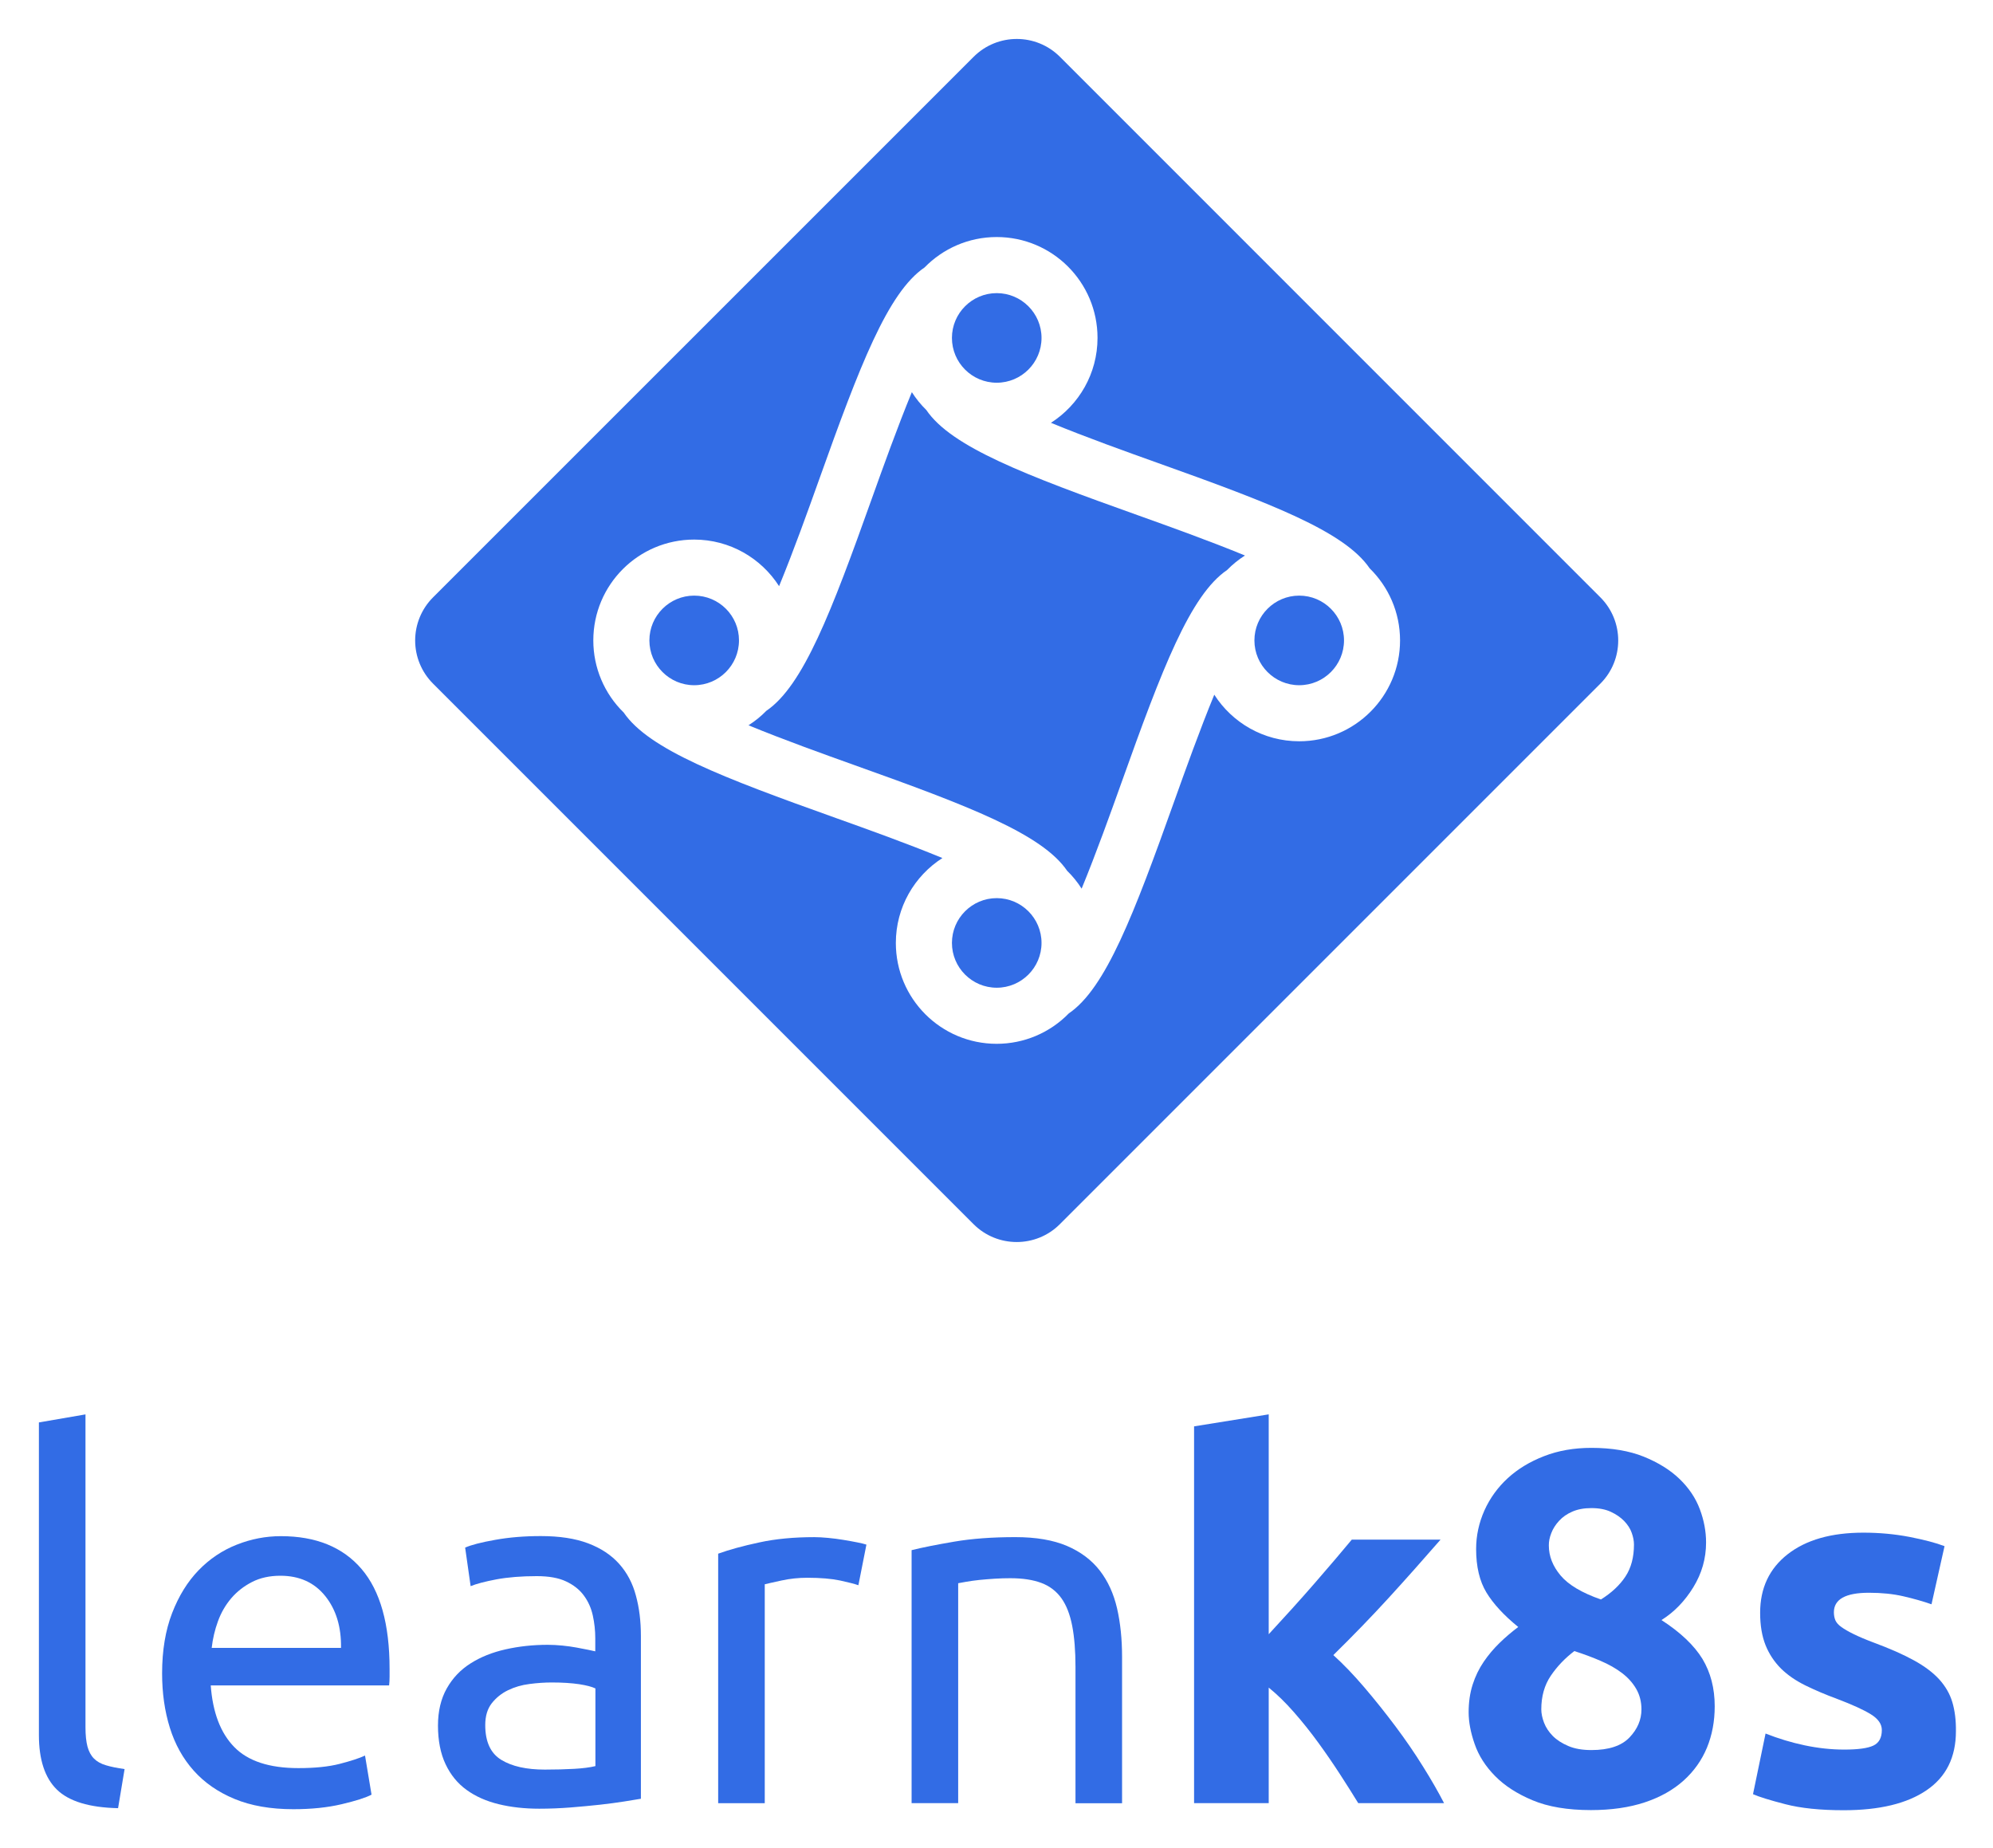
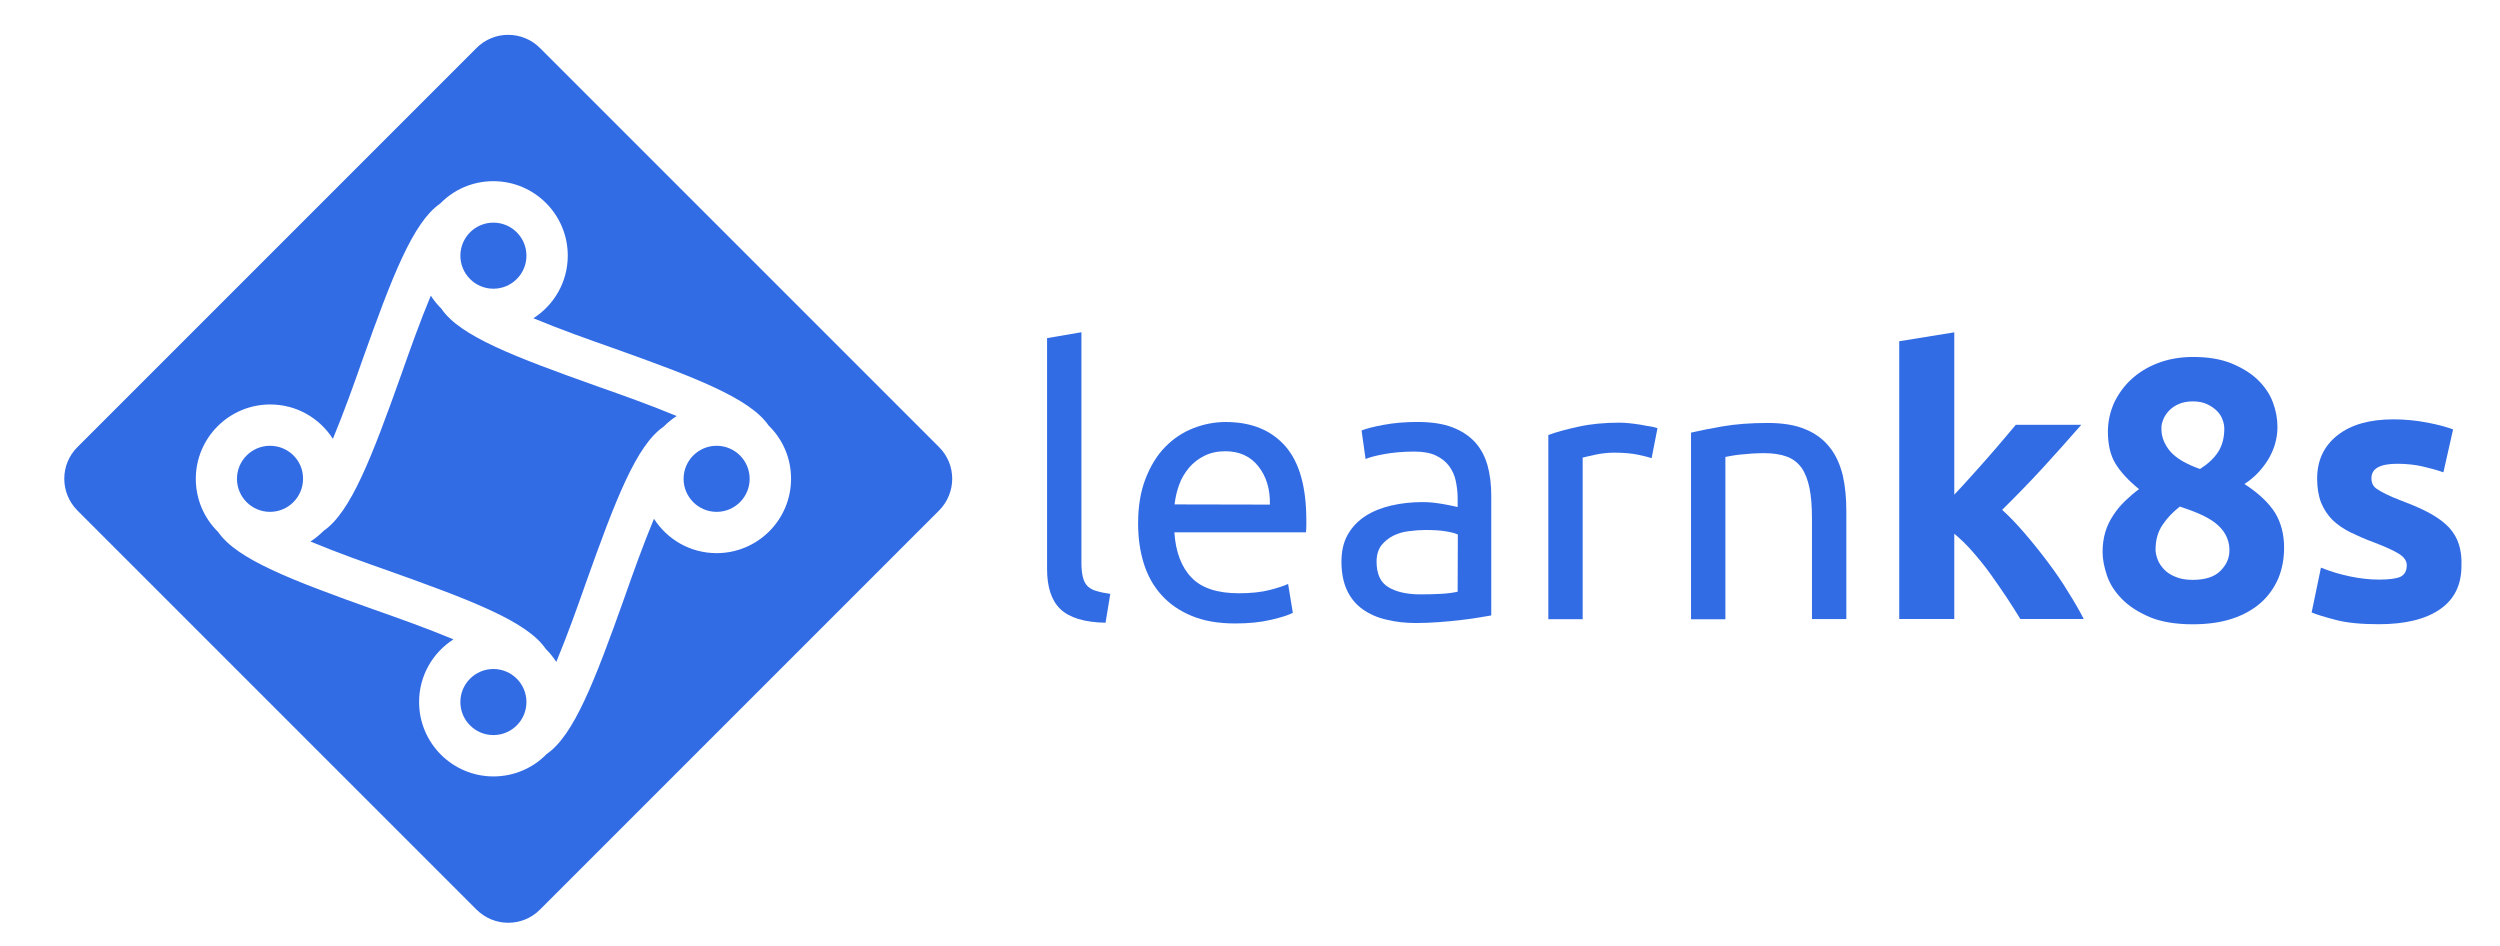
- <svg xmlns="http://www.w3.org/2000/svg" viewBox="63.24 -4.26 273.26 253.26" style="enable-background:new 0 0 400 245">
+ <svg xmlns="http://www.w3.org/2000/svg" version="1.1" id="Layer_1" x="0" y="0" viewBox="0 0 464.5 175.7" style="enable-background:new 0 0 464.5 175.7" xml:space="preserve">
  <style>.st0{fill:#326ce5}</style>
-   <g id="layer1_1_" transform="translate(-196.151 -154.232)">
-     <g id="g2502" transform="translate(-474.962 -299.304) scale(2.66618)">
-       <g id="g76" transform="matrix(.35278 0 0 -.35278 278.706 182.028)">
-         <path id="path78" d="M180.11-48.5c-3.6 0-6.53-2.93-6.53-6.53s2.93-6.53 6.53-6.53 6.53 2.93 6.53 6.53-2.93 6.53-6.53 6.53" class="st0" />
-       </g>
-       <g id="g80" transform="matrix(.35278 0 0 -.35278 278.706 185.147)">
-         <path id="path82" d="M180.11-60.89c-5.2 0-9.77 2.71-12.38 6.79-2.12-5.15-4.23-11.04-5.83-15.52-5.9-16.53-10-27.28-15.38-30.94a14.657 14.657 0 0 0-10.51-4.43c-8.12 0-14.7 6.58-14.7 14.7 0 5.2 2.71 9.77 6.79 12.38-5.15 2.12-11.04 4.23-15.52 5.83-16.53 5.9-27.28 10-30.94 15.38a14.657 14.657 0 0 0-4.43 10.51c0 8.12 6.58 14.7 14.7 14.7 5.2 0 9.77-2.71 12.38-6.79 2.12 5.15 4.23 11.04 5.83 15.52 5.9 16.53 10 27.28 15.38 30.94 2.67 2.73 6.39 4.43 10.51 4.43 8.12 0 14.7-6.58 14.7-14.7 0-5.2-2.71-9.77-6.79-12.38 5.15-2.12 11.04-4.23 15.52-5.83 16.53-5.9 27.28-10 30.94-15.38 2.73-2.67 4.43-6.39 4.43-10.51 0-8.11-6.58-14.7-14.7-14.7m-34.88 99.77c-3.47 3.47-9.11 3.47-12.58 0l-78.8-78.79a8.884 8.884 0 0 1 0-12.58l78.79-78.79c3.47-3.47 9.11-3.47 12.58 0l78.79 78.79c3.47 3.47 3.47 9.11 0 12.58l-78.78 78.79z" class="st0" />
-       </g>
-       <g id="g84" transform="matrix(.35278 0 0 -.35278 265.75 182.028)">
-         <path id="path86" d="M128.64-48.5c-3.6 0-6.53-2.93-6.53-6.53s2.93-6.53 6.53-6.53 6.53 2.93 6.53 6.53c.01 3.6-2.92 6.53-6.53 6.53" class="st0" />
-       </g>
-       <g id="g88" transform="matrix(.35278 0 0 -.35278 272.228 188.507)">
-         <path id="path90" d="M154.38-74.23c-3.6 0-6.53-2.93-6.53-6.53s2.93-6.53 6.53-6.53 6.53 2.93 6.53 6.53-2.93 6.53-6.53 6.53" class="st0" />
-       </g>
-       <g id="g92" transform="matrix(.35278 0 0 -.35278 270.72 178.053)">
-         <path id="path94" d="M148.39-32.71c-.8.78-1.51 1.66-2.11 2.6-2.12-5.15-4.23-11.04-5.83-15.51-5.9-16.53-10-27.28-15.38-30.94-.78-.8-1.66-1.51-2.6-2.11 5.15-2.12 11.04-4.23 15.51-5.83 16.53-5.9 27.28-10 30.94-15.38.8-.78 1.51-1.65 2.11-2.6 2.12 5.15 4.23 11.04 5.83 15.51 5.9 16.53 10 27.28 15.38 30.94.78.8 1.66 1.51 2.6 2.11-5.15 2.12-11.04 4.23-15.51 5.83-16.53 5.9-27.29 9.99-30.94 15.38" class="st0" />
-       </g>
-       <g id="g96" transform="matrix(.35278 0 0 -.35278 272.228 177.469)">
-         <path id="path98" d="M154.38-30.39c3.6 0 6.53 2.93 6.53 6.53s-2.93 6.53-6.53 6.53-6.53-2.93-6.53-6.53 2.92-6.53 6.53-6.53" class="st0" />
-       </g>
-       <g id="g100" transform="matrix(.35278 0 0 -.35278 252.894 206.934)">
-         <path id="path102" d="M77.59-147.42c-.44.44-.75 1.02-.95 1.75-.19.73-.29 1.66-.29 2.78v45.64l-6.79-1.17v-45.57c0-3.6.88-6.26 2.63-7.96 1.75-1.7 4.72-2.61 8.91-2.7l.95 5.7c-1.07.15-1.97.33-2.7.55-.74.21-1.32.54-1.76.98" class="st0" />
-       </g>
-       <g id="g104" transform="matrix(.35278 0 0 -.35278 255.416 204.563)">
-         <path id="path106" d="M87.6-138c.15 1.32.45 2.61.91 3.87.46 1.27 1.11 2.38 1.94 3.36.83.97 1.84 1.76 3.03 2.37 1.19.61 2.57.91 4.13.91 2.77 0 4.95-.98 6.54-2.96 1.58-1.97 2.35-4.49 2.3-7.56H87.6zm10.08 16.28c-2.19 0-4.33-.41-6.43-1.24-2.1-.83-3.95-2.07-5.55-3.72-1.61-1.66-2.9-3.74-3.87-6.25-.97-2.51-1.46-5.44-1.46-8.8 0-2.87.38-5.51 1.13-7.92.75-2.41 1.91-4.49 3.47-6.24 1.56-1.75 3.54-3.13 5.95-4.13s5.27-1.5 8.58-1.5c2.63 0 4.98.24 7.05.73 2.07.49 3.52.95 4.35 1.39l-.95 5.7c-.83-.39-2.06-.79-3.69-1.21-1.63-.42-3.64-.62-6.02-.62-4.24 0-7.35 1.02-9.35 3.07-2 2.04-3.14 5.04-3.43 8.98h26c.05.39.07.81.07 1.28v1.13c0 6.52-1.36 11.38-4.09 14.57-2.73 3.19-6.65 4.78-11.76 4.78" class="st0" />
-       </g>
-       <g id="g108" transform="matrix(.35278 0 0 -.35278 263.634 207.095)">
-         <path id="path110" d="M120.24-148.06c-.83-.2-1.86-.33-3.1-.4s-2.67-.11-4.27-.11c-2.68 0-4.8.47-6.35 1.42-1.56.95-2.34 2.64-2.34 5.07 0 1.32.32 2.37.95 3.18.63.8 1.42 1.44 2.37 1.9.95.46 2 .77 3.14.91 1.14.15 2.23.22 3.25.22 1.56 0 2.89-.09 3.98-.25 1.09-.17 1.88-.38 2.37-.62v-11.32zm3.47 29.47c-1.15 1.29-2.66 2.29-4.53 3-1.88.71-4.18 1.06-6.9 1.06-2.39 0-4.6-.18-6.65-.55-2.04-.36-3.5-.74-4.38-1.13l.8-5.62c.83.34 2.08.67 3.76.99 1.68.31 3.64.47 5.88.47 1.75 0 3.18-.25 4.27-.77 1.09-.51 1.96-1.19 2.59-2.05.63-.85 1.07-1.82 1.31-2.92.24-1.09.36-2.2.36-3.32v-1.9c-.19.05-.54.12-1.02.22-.49.1-1.06.21-1.71.33-.66.12-1.35.22-2.08.29-.73.07-1.44.11-2.12.11-2.14 0-4.19-.22-6.14-.66s-3.65-1.12-5.11-2.05c-1.46-.92-2.62-2.14-3.47-3.65-.85-1.51-1.28-3.31-1.28-5.41 0-2.19.37-4.07 1.1-5.62s1.75-2.81 3.07-3.76c1.31-.95 2.87-1.64 4.67-2.08 1.8-.44 3.77-.66 5.92-.66 1.51 0 3.03.06 4.56.18 1.53.12 2.96.26 4.27.4 1.31.15 2.49.3 3.54.47 1.05.17 1.86.3 2.45.4v23.74c0 2.14-.24 4.1-.73 5.88-.47 1.78-1.28 3.32-2.43 4.61" class="st0" />
-       </g>
-       <g id="g112" transform="matrix(.35278 0 0 -.35278 268.945 202.25)">
-         <path id="path114" d="M141.34-128.82c-.73.12-1.47.22-2.23.29-.75.07-1.42.11-2.01.11-2.97 0-5.65-.25-8.03-.77-2.39-.51-4.38-1.06-5.99-1.64v-36.37h6.79v31.91c.39.1 1.21.28 2.44.55 1.24.27 2.49.4 3.76.4 1.94 0 3.54-.14 4.78-.4 1.24-.27 2.13-.5 2.67-.69l1.17 5.92c-.29.1-.74.21-1.35.33-.6.12-1.27.24-2 .36" class="st0" />
-       </g>
-       <g id="g116" transform="matrix(.35278 0 0 -.35278 274.433 202.905)">
-         <path id="path118" d="M163.14-131.42c-1.19 1.53-2.79 2.73-4.78 3.58-2 .85-4.5 1.28-7.52 1.28-3.36 0-6.33-.22-8.91-.66-2.58-.44-4.65-.85-6.21-1.24v-36.88h6.79v32.06c.24.05.65.12 1.21.22.56.1 1.19.18 1.9.26.7.07 1.45.13 2.23.18.78.05 1.53.07 2.26.07 1.8 0 3.31-.23 4.53-.69 1.22-.46 2.19-1.21 2.92-2.23s1.25-2.37 1.57-4.02c.32-1.66.48-3.65.48-5.99v-19.87h6.79v21.33c0 2.58-.24 4.94-.73 7.08-.5 2.15-1.34 3.99-2.53 5.52" class="st0" />
-       </g>
-       <g id="g120" transform="matrix(.35278 0 0 -.35278 280.768 206.244)">
-         <path id="path122" d="M188.3-144.68c-1.46 1.95-2.97 3.84-4.53 5.67s-3.07 3.4-4.53 4.72c2.92 2.87 5.61 5.65 8.07 8.34 2.46 2.69 4.98 5.53 7.56 8.49h-12.94c-.68-.82-1.5-1.79-2.44-2.9-.95-1.11-1.96-2.29-3.03-3.52-1.07-1.23-2.18-2.48-3.32-3.74-1.14-1.26-2.25-2.47-3.32-3.63v32.05l-10.88-1.75v-54.92h10.88v16.84c1.21-.98 2.44-2.17 3.68-3.59 1.24-1.41 2.42-2.89 3.54-4.43 1.12-1.54 2.18-3.08 3.17-4.61 1-1.54 1.88-2.94 2.66-4.21h12.51c-.83 1.61-1.85 3.39-3.07 5.34-1.21 1.95-2.55 3.9-4.01 5.85" class="st0" />
-       </g>
-       <g id="g124" transform="matrix(.35278 0 0 -.35278 285.779 206.482)">
-         <path id="path126" d="M208.2-145.63c-1.17-1.22-3.02-1.83-5.55-1.83-1.31 0-2.43.19-3.36.59-.92.39-1.68.88-2.26 1.46-.58.59-1.01 1.23-1.28 1.94s-.4 1.36-.4 1.94c0 1.9.46 3.54 1.39 4.91s2.07 2.56 3.43 3.59c1.36-.44 2.64-.91 3.83-1.43 1.19-.51 2.23-1.1 3.1-1.76.87-.66 1.57-1.43 2.08-2.31.51-.88.77-1.88.77-3 0-1.51-.58-2.88-1.75-4.1m-11.39 29.8c.24.63.62 1.23 1.13 1.78.51.56 1.15 1.01 1.94 1.35.78.34 1.7.51 2.77.51 1.12 0 2.07-.18 2.85-.55.78-.36 1.42-.81 1.94-1.34.51-.54.88-1.1 1.09-1.71.22-.61.33-1.18.33-1.71 0-1.85-.41-3.4-1.24-4.66-.83-1.26-2.02-2.38-3.58-3.35-2.78.97-4.74 2.14-5.88 3.5-1.14 1.36-1.71 2.81-1.71 4.37-.01.58.11 1.18.36 1.81m16.06-12.68c1.85 1.16 3.4 2.76 4.64 4.78 1.24 2.02 1.86 4.19 1.86 6.53 0 1.61-.3 3.22-.91 4.85-.61 1.63-1.6 3.1-2.96 4.41-1.36 1.31-3.1 2.39-5.22 3.25-2.12.85-4.66 1.28-7.63 1.28-2.53 0-4.83-.4-6.9-1.21-2.07-.8-3.83-1.87-5.29-3.21a14.34 14.34 0 0 1-3.4-4.7c-.8-1.8-1.21-3.67-1.21-5.62 0-2.57.5-4.69 1.5-6.34 1-1.65 2.55-3.33 4.64-5.03-.97-.73-1.89-1.51-2.74-2.34-.85-.83-1.62-1.74-2.3-2.74-.68-1-1.22-2.11-1.61-3.33-.39-1.22-.58-2.56-.58-4.02 0-1.41.29-2.96.88-4.64.58-1.68 1.57-3.23 2.96-4.64 1.39-1.42 3.21-2.6 5.48-3.55 2.26-.95 5.1-1.43 8.51-1.43 2.97 0 5.59.38 7.85 1.13 2.26.75 4.15 1.82 5.66 3.18 1.51 1.36 2.64 2.96 3.4 4.79.75 1.83 1.13 3.84 1.13 6.03 0 2.63-.6 4.93-1.79 6.91-1.21 1.97-3.19 3.86-5.97 5.66" class="st0" />
-       </g>
-       <g id="g128" transform="matrix(.35278 0 0 -.35278 292.694 205.727)">
-         <path id="path130" d="M235.67-142.63c-.36 1.22-1 2.32-1.9 3.32-.9.99-2.13 1.92-3.69 2.78-1.56.86-3.53 1.73-5.91 2.61-1.17.44-2.13.85-2.88 1.22-.76.37-1.35.71-1.79 1.03-.44.31-.73.64-.88.98-.14.34-.22.73-.22 1.17 0 1.9 1.7 2.85 5.11 2.85 1.85 0 3.52-.17 5-.51 1.48-.34 2.86-.73 4.12-1.17l1.9 8.47c-1.27.49-2.97.93-5.11 1.35-2.14.41-4.38.62-6.72.62-4.68 0-8.35-1.05-11.03-3.14-2.68-2.09-4.02-4.94-4.02-8.54 0-1.85.27-3.43.8-4.75a10.17 10.17 0 0 1 2.26-3.4c.97-.95 2.16-1.76 3.54-2.44 1.39-.68 2.93-1.34 4.64-1.97 2.19-.83 3.82-1.57 4.89-2.23 1.07-.66 1.61-1.42 1.61-2.3 0-1.12-.41-1.88-1.24-2.27-.83-.39-2.24-.58-4.24-.58-1.9 0-3.82.21-5.77.62-1.95.41-3.85.99-5.7 1.72l-1.83-8.84c.88-.39 2.45-.88 4.71-1.46 2.26-.59 5.1-.88 8.51-.88 5.21 0 9.24.97 12.09 2.92 2.85 1.94 4.27 4.81 4.27 8.6.02 1.6-.16 3.01-.52 4.22" class="st0" />
-       </g>
-     </g>
+   <g id="g76" transform="matrix(.35278 0 0 -.35278 278.706 182.028)">
+     <path id="path78" class="st0" d="M-412.6 281.2c-9.6 0-17.4-7.8-17.4-17.4 0-9.6 7.8-17.4 17.4-17.4s17.4 7.8 17.4 17.4c0 9.6-7.8 17.4-17.4 17.4" />
+   </g>
+   <g id="g80" transform="matrix(.35278 0 0 -.35278 278.706 185.147)">
+     <path id="path82" class="st0" d="M-412.6 233.5c-13.9 0-26 7.2-33 18.1-5.7-13.7-11.3-29.4-15.5-41.4-15.7-44.1-26.7-72.7-41-82.5-7.4-7.6-17.5-11.8-28-11.8-21.6 0-39.2 17.5-39.2 39.2 0 13.9 7.2 26 18.1 33-13.7 5.7-29.4 11.3-41.4 15.5-44.1 15.7-72.7 26.7-82.5 41-7.6 7.4-11.8 17.5-11.8 28 0 21.6 17.5 39.2 39.2 39.2 13.9 0 26-7.2 33-18.1 5.7 13.7 11.3 29.4 15.5 41.4 15.7 44.1 26.7 72.7 41 82.5 7.1 7.3 17 11.8 28 11.8 21.6 0 39.2-17.5 39.2-39.2 0-13.9-7.2-26-18.1-33 13.7-5.7 29.4-11.3 41.4-15.5 44.1-15.7 72.7-26.7 82.5-41 7.3-7.1 11.8-17 11.8-28 0-21.7-17.6-39.2-39.2-39.2m-93 266c-9.3 9.3-24.3 9.3-33.5 0l-210.1-210.1c-9.3-9.2-9.3-24.2 0-33.5l210.1-210.1c9.3-9.3 24.3-9.3 33.5 0l210.1 210.1c9.3 9.3 9.3 24.3 0 33.5l-210.1 210.1z" />
+   </g>
+   <g id="g84" transform="matrix(.35278 0 0 -.35278 265.75 182.028)">
+     <path id="path86" class="st0" d="M-611.1 281.2c-9.6 0-17.4-7.8-17.4-17.4 0-9.6 7.8-17.4 17.4-17.4 9.6 0 17.4 7.8 17.4 17.4.1 9.6-7.7 17.4-17.4 17.4" />
+   </g>
+   <g id="g88" transform="matrix(.35278 0 0 -.35278 272.228 188.507)">
+     <path id="path90" class="st0" d="M-511.8 182c-9.6 0-17.4-7.8-17.4-17.4 0-9.6 7.8-17.4 17.4-17.4 9.6 0 17.4 7.8 17.4 17.4 0 9.6-7.8 17.4-17.4 17.4" />
+   </g>
+   <g id="g92" transform="matrix(.35278 0 0 -.35278 270.72 178.053)">
+     <path id="path94" class="st0" d="M-534.9 342.1c-2.1 2.1-4 4.4-5.6 6.9-5.7-13.7-11.3-29.4-15.5-41.4-15.7-44.1-26.7-72.7-41-82.5-2.1-2.1-4.4-4-6.9-5.6 13.7-5.7 29.4-11.3 41.4-15.5 44.1-15.7 72.7-26.7 82.5-41 2.1-2.1 4-4.4 5.6-6.9 5.7 13.7 11.3 29.4 15.5 41.4 15.7 44.1 26.7 72.7 41 82.5 2.1 2.1 4.4 4 6.9 5.6-13.7 5.7-29.4 11.3-41.4 15.5-44.1 15.7-72.8 26.6-82.5 41" />
+   </g>
+   <g id="g96" transform="matrix(.35278 0 0 -.35278 272.228 177.469)">
+     <path id="path98" class="st0" d="M-511.8 351c9.6 0 17.4 7.8 17.4 17.4 0 9.6-7.8 17.4-17.4 17.4-9.6 0-17.4-7.8-17.4-17.4 0-9.5 7.7-17.4 17.4-17.4" />
+   </g>
+   <g id="g100" transform="matrix(.35278 0 0 -.35278 252.894 206.934)">
+     <path id="path102" class="st0" d="M-144 277.8c-1.2 1.2-2 2.7-2.5 4.7-.5 1.9-.8 4.4-.8 7.4v121.7l-18.1-3.1V287c0-9.6 2.3-16.7 7-21.2s12.6-7 23.8-7.2l2.5 15.2c-2.9.4-5.3.9-7.2 1.5-2 .5-3.5 1.4-4.7 2.5" />
+   </g>
+   <g id="g104" transform="matrix(.35278 0 0 -.35278 255.416 204.563)">
+     <path id="path106" class="st0" d="M-105.4 314.2c.4 3.5 1.2 7 2.4 10.3 1.2 3.4 3 6.3 5.2 9 2.2 2.6 4.9 4.7 8.1 6.3 3.2 1.6 6.9 2.4 11 2.4 7.4 0 13.2-2.6 17.4-7.9 4.2-5.3 6.3-12 6.1-20.2l-50.2.1zm26.9 43.4c-5.8 0-11.5-1.1-17.1-3.3s-10.5-5.5-14.8-9.9c-4.3-4.4-7.7-10-10.3-16.7-2.6-6.7-3.9-14.5-3.9-23.5 0-7.7 1-14.7 3-21.1s5.1-12 9.3-16.6c4.2-4.7 9.4-8.3 15.9-11 6.4-2.7 14.1-4 22.9-4 7 0 13.3.6 18.8 1.9 5.5 1.3 9.4 2.5 11.6 3.7l-2.5 15.2c-2.2-1-5.5-2.1-9.8-3.2-4.3-1.1-9.7-1.7-16.1-1.7-11.3 0-19.6 2.7-24.9 8.2-5.3 5.4-8.4 13.4-9.1 23.9h69.3c.1 1 .2 2.2.2 3.4v3c0 17.4-3.6 30.3-10.9 38.8-7.5 8.6-18 12.9-31.6 12.9" />
+   </g>
+   <g id="g108" transform="matrix(.35278 0 0 -.35278 263.634 207.095)">
+     <path id="path110" class="st0" d="M20.4 275.4c-2.2-.5-5-.9-8.3-1.1s-7-.3-11.3-.3c-7.1 0-12.8 1.3-16.9 3.8-4.2 2.5-6.2 7-6.2 13.5 0 3.5.9 6.3 2.5 8.5 1.7 2.1 3.8 3.8 6.3 5.1 2.5 1.2 5.3 2.1 8.4 2.4 3 .4 5.9.6 8.7.6 4.2 0 7.7-.2 10.6-.7 2.9-.5 5-1 6.3-1.7l-.1-30.1zm9.3 78.6c-3.1 3.4-7.1 6.1-12.1 8-5 1.9-11.1 2.8-18.4 2.8-6.4 0-12.3-.5-17.7-1.5-5.4-1-9.3-2-11.7-3l2.1-15c2.2.9 5.5 1.8 10 2.6s9.7 1.3 15.7 1.3c4.7 0 8.5-.7 11.4-2.1 2.9-1.4 5.2-3.2 6.9-5.5 1.7-2.3 2.9-4.9 3.5-7.8.6-2.9 1-5.9 1-8.9V320c-.5.1-1.4.3-2.7.6-1.3.3-2.8.6-4.6.9-1.8.3-3.6.6-5.5.8-1.9.2-3.8.3-5.7.3-5.7 0-11.2-.6-16.4-1.8s-9.7-3-13.6-5.5c-3.9-2.5-7-5.7-9.3-9.7-2.3-4-3.4-8.8-3.4-14.4 0-5.8 1-10.9 2.9-15s4.7-7.5 8.2-10c3.5-2.5 7.7-4.4 12.5-5.5 4.8-1.2 10.1-1.8 15.8-1.8 4 0 8.1.2 12.2.5s7.9.7 11.4 1.1c3.5.4 6.6.8 9.4 1.3 2.8.5 5 .8 6.5 1.1V326c0 5.7-.6 10.9-1.9 15.7-1.3 4.7-3.4 8.8-6.5 12.3" />
+   </g>
+   <g id="g112" transform="matrix(.35278 0 0 -.35278 268.945 202.25)">
+     <path id="path114" class="st0" d="M101.8 349.6c-1.9.3-3.9.6-5.9.8-2 .2-3.8.3-5.4.3-7.9 0-15.1-.7-21.4-2.1-6.4-1.4-11.7-2.8-16-4.4v-97h18.1v85.1c1 .3 3.2.7 6.5 1.5 3.3.7 6.6 1.1 10 1.1 5.2 0 9.4-.4 12.7-1.1 3.3-.7 5.7-1.3 7.1-1.8l3.1 15.8c-.8.3-2 .6-3.6.9-1.5.2-3.3.5-5.2.9" />
+   </g>
+   <g id="g116" transform="matrix(.35278 0 0 -.35278 274.433 202.905)">
+     <path id="path118" class="st0" d="M185.8 339.5c-3.2 4.1-7.4 7.3-12.7 9.5-5.3 2.3-12 3.4-20 3.4-9 0-16.9-.6-23.8-1.8-6.9-1.2-12.4-2.3-16.6-3.3V249h18.1v85.5c.6.1 1.7.3 3.2.6 1.5.3 3.2.5 5.1.7 1.9.2 3.9.3 5.9.5 2.1.1 4.1.2 6 .2 4.8 0 8.8-.6 12.1-1.8 3.3-1.2 5.8-3.2 7.8-5.9 1.9-2.7 3.3-6.3 4.2-10.7.9-4.4 1.3-9.7 1.3-16v-53h18.1V306c0 6.9-.6 13.2-1.9 18.9-1.4 5.6-3.6 10.6-6.8 14.6" />
+   </g>
+   <g id="g120" transform="matrix(.35278 0 0 -.35278 280.768 206.244)">
+     <path id="path122" class="st0" d="M282.8 288.4c-3.9 5.2-7.9 10.2-12.1 15.1-4.2 4.9-8.2 9.1-12.1 12.6 7.8 7.7 15 15.1 21.5 22.2 6.6 7.2 13.3 14.7 20.2 22.6h-34.5c-1.8-2.2-4-4.8-6.5-7.7-2.5-3-5.2-6.1-8.1-9.4-2.9-3.3-5.8-6.6-8.9-10-3-3.4-6-6.6-8.9-9.7v85.5l-29-4.7V258.6h29v44.9c3.2-2.6 6.5-5.8 9.8-9.6 3.3-3.8 6.5-7.7 9.4-11.8s5.8-8.2 8.5-12.3c2.7-4.1 5-7.8 7.1-11.2h33.4c-2.2 4.3-4.9 9-8.2 14.2-3.1 5.2-6.7 10.4-10.6 15.6" />
+   </g>
+   <g id="g124" transform="matrix(.35278 0 0 -.35278 285.779 206.482)">
+     <path id="path126" class="st0" d="M359.5 284.8c-3.1-3.3-8.1-4.9-14.8-4.9-3.5 0-6.5.5-9 1.6-2.5 1-4.5 2.3-6 3.9s-2.7 3.3-3.4 5.2-1.1 3.6-1.1 5.2c0 5.1 1.2 9.4 3.7 13.1 2.5 3.7 5.5 6.8 9.1 9.6 3.6-1.2 7-2.4 10.2-3.8 3.2-1.4 5.9-2.9 8.3-4.7 2.3-1.8 4.2-3.8 5.5-6.2s2.1-5 2.1-8c.1-4.1-1.4-7.8-4.6-11m-30.3 79.4c.6 1.7 1.7 3.3 3 4.7 1.4 1.5 3.1 2.7 5.2 3.6 2.1.9 4.5 1.4 7.4 1.4 3 0 5.5-.5 7.6-1.5 2.1-1 3.8-2.2 5.2-3.6 1.4-1.4 2.3-2.9 2.9-4.6.6-1.6.9-3.1.9-4.6 0-4.9-1.1-9.1-3.3-12.4-2.2-3.4-5.4-6.3-9.5-8.9-7.4 2.6-12.6 5.7-15.7 9.3-3 3.6-4.6 7.5-4.6 11.7-.1 1.6.2 3.2.9 4.9m42.8-33.8c4.9 3.1 9.1 7.4 12.4 12.7 3.3 5.4 5 11.2 5 17.4 0 4.3-.8 8.6-2.4 12.9-1.6 4.3-4.3 8.3-7.9 11.8-3.6 3.5-8.3 6.4-13.9 8.7-5.7 2.3-12.4 3.4-20.3 3.4-6.7 0-12.9-1.1-18.4-3.2-5.5-2.1-10.2-5-14.1-8.6-3.8-3.5-6.9-7.8-9.1-12.5-2.1-4.8-3.2-9.8-3.2-15 0-6.9 1.3-12.5 4-16.9 2.7-4.4 6.8-8.9 12.4-13.4-2.6-1.9-5-4-7.3-6.2s-4.3-4.6-6.1-7.3c-1.8-2.7-3.3-5.6-4.3-8.9-1-3.3-1.5-6.8-1.5-10.7 0-3.8.8-7.9 2.3-12.4 1.5-4.5 4.2-8.6 7.9-12.4 3.7-3.8 8.6-6.9 14.6-9.5 6-2.5 13.6-3.8 22.7-3.8 7.9 0 14.9 1 20.9 3 6 2 11.1 4.9 15.1 8.5 4 3.6 7 7.9 9.1 12.8 2 4.9 3 10.2 3 16.1 0 7-1.6 13.1-4.8 18.4-3.4 5.3-8.7 10.3-16.1 15.1" />
+   </g>
+   <g id="g128" transform="matrix(.35278 0 0 -.35278 292.694 205.727)">
+     <path id="path130" class="st0" d="M465.4 296.3c-1 3.3-2.7 6.2-5.1 8.9-2.4 2.6-5.7 5.1-9.8 7.4s-9.4 4.6-15.8 7c-3.1 1.2-5.7 2.3-7.7 3.3s-3.6 1.9-4.8 2.7c-1.2.8-1.9 1.7-2.3 2.6-.4.9-.6 1.9-.6 3.1 0 5.1 4.5 7.6 13.6 7.6 4.9 0 9.4-.5 13.3-1.4s7.6-1.9 11-3.1l5.1 22.6c-3.4 1.3-7.9 2.5-13.6 3.6-5.7 1.1-11.7 1.7-17.9 1.7-12.5 0-22.3-2.8-29.4-8.4-7.1-5.6-10.7-13.2-10.7-22.8 0-4.9.7-9.1 2.1-12.7 1.4-3.4 3.4-6.5 6-9.1 2.6-2.5 5.8-4.7 9.4-6.5 3.7-1.8 7.8-3.6 12.4-5.3 5.8-2.2 10.2-4.2 13-5.9 2.9-1.8 4.3-3.8 4.3-6.1 0-3-1.1-5-3.3-6.1-2.2-1-6-1.5-11.3-1.5-5.1 0-10.2.6-15.4 1.7-5.2 1.1-10.3 2.6-15.2 4.6l-4.9-23.6c2.3-1 6.5-2.3 12.6-3.9 6-1.6 13.6-2.3 22.7-2.3 13.9 0 24.6 2.6 32.2 7.8 7.6 5.2 11.4 12.8 11.4 22.9.2 4.2-.3 8-1.3 11.2" />
  </g>
</svg>
